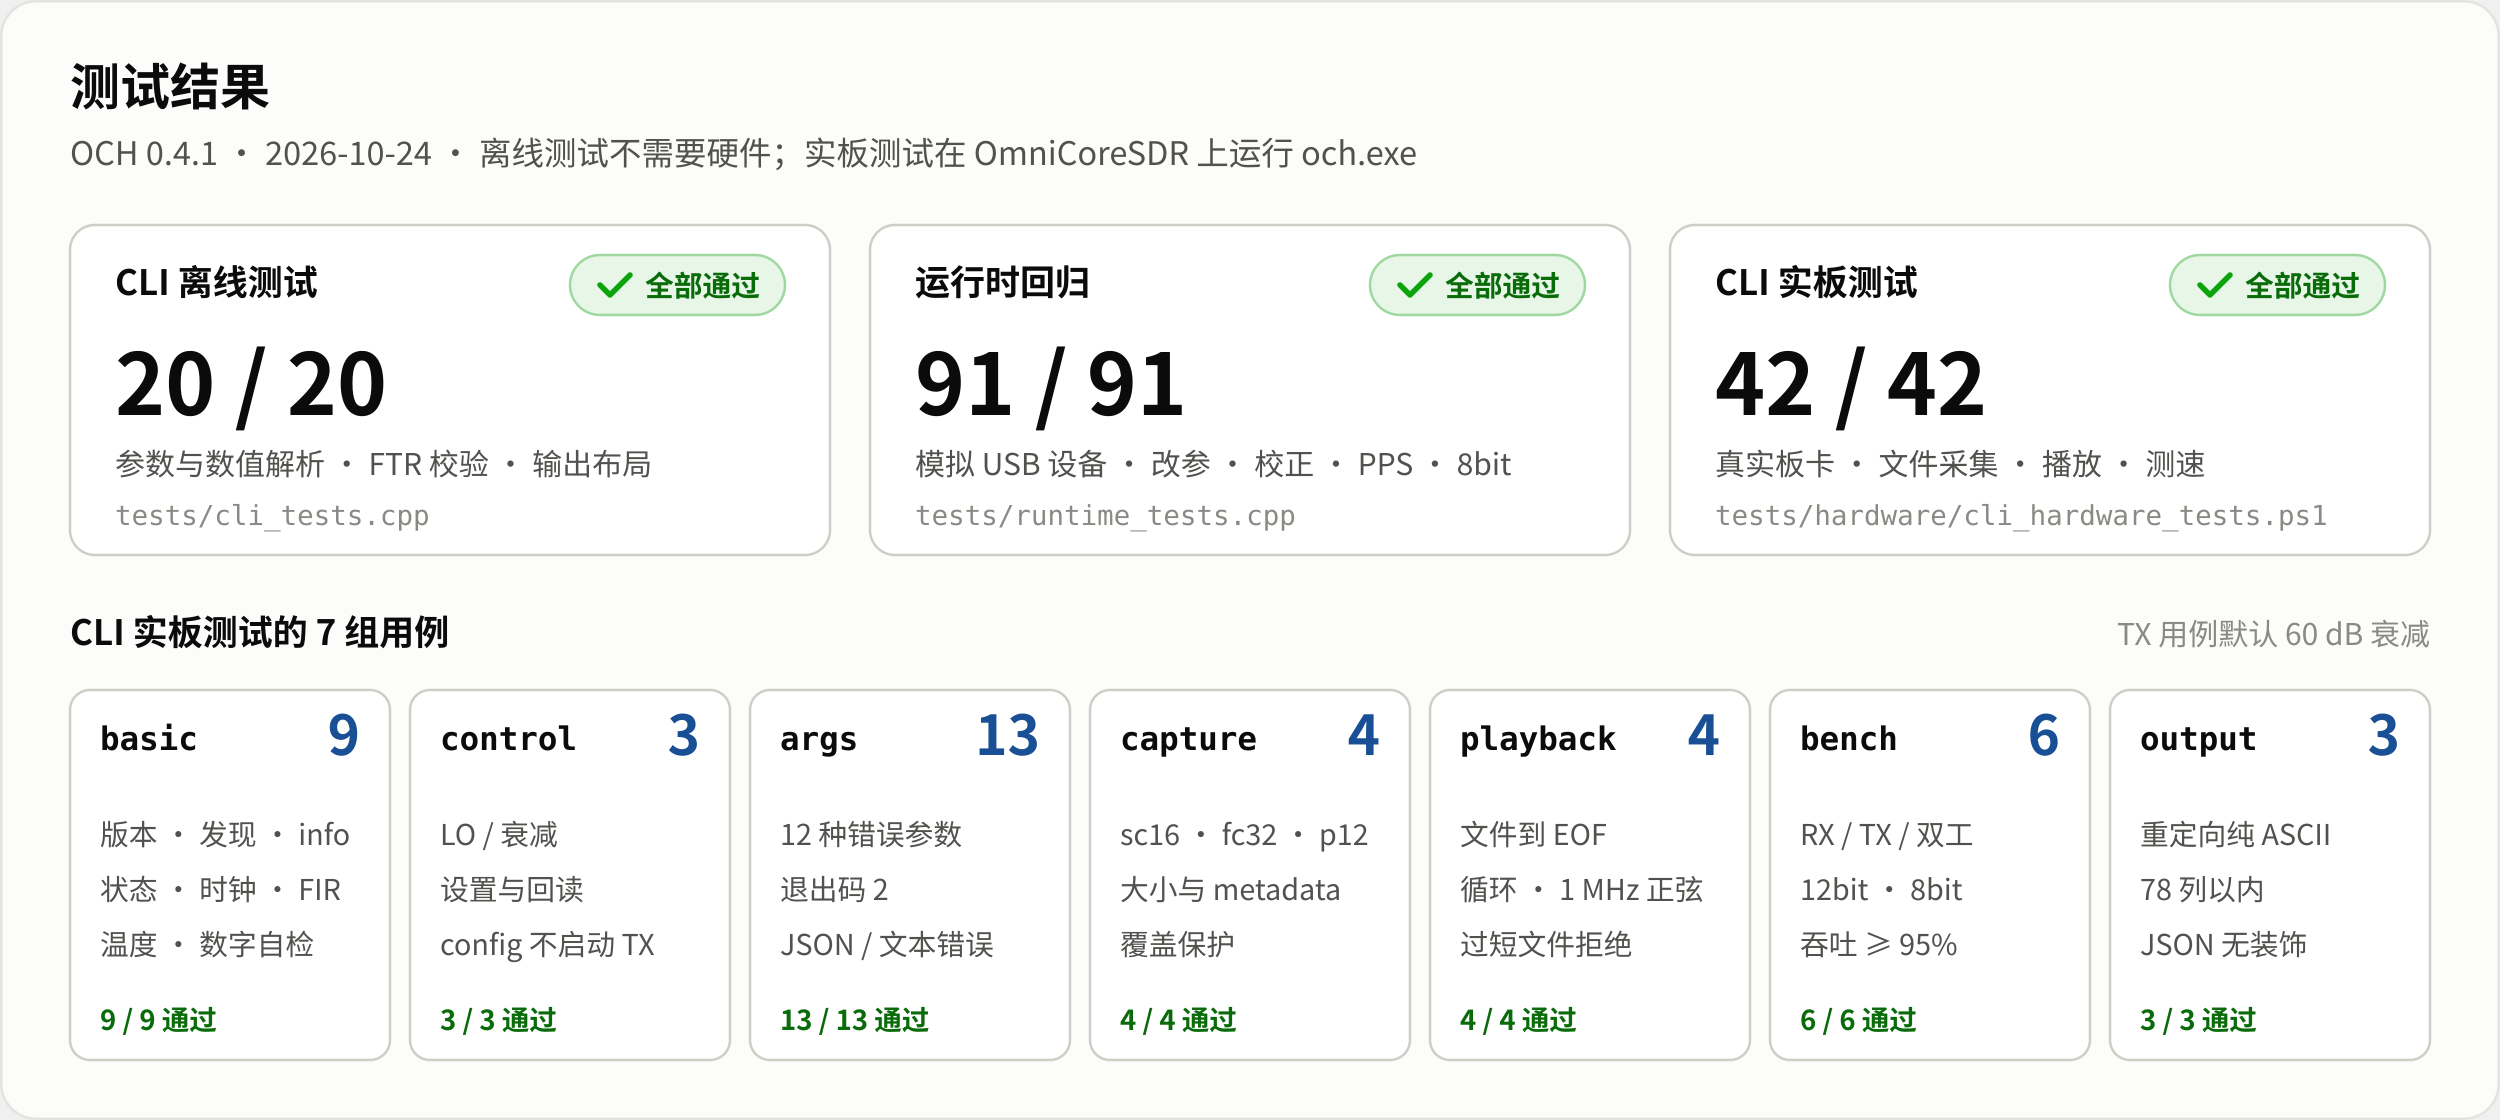
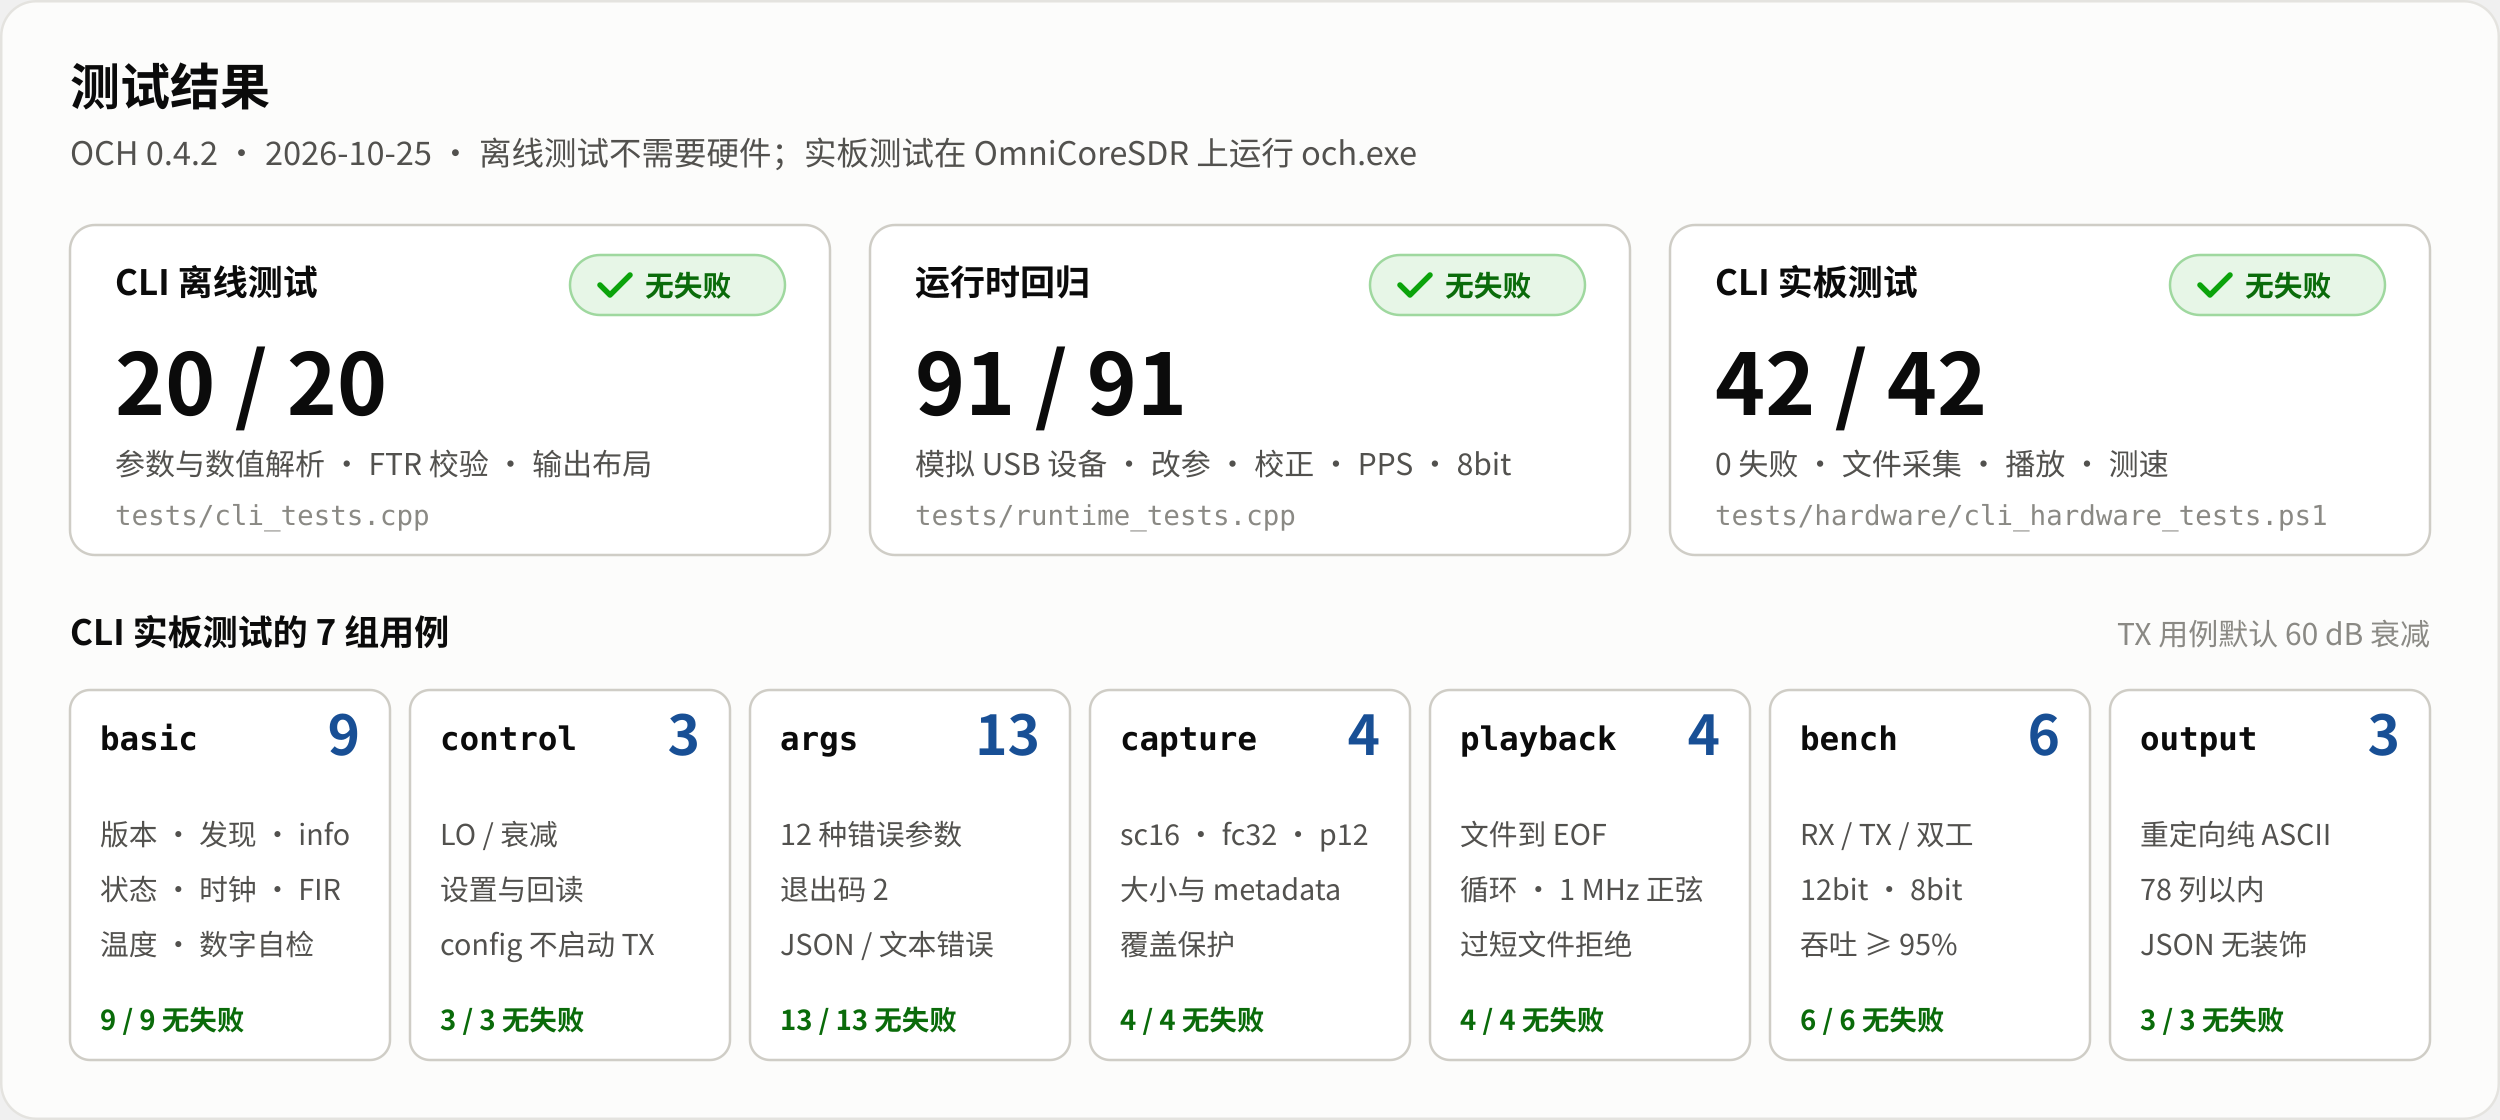
<svg xmlns="http://www.w3.org/2000/svg" width="1000" height="448" viewBox="0 0 1000 448" role="img" aria-labelledby="t d">
  <defs>
    <marker id="a-ink" viewBox="0 0 10 10" refX="8.5" refY="5" markerWidth="7" markerHeight="7" orient="auto-start-reverse">
      <path d="M0,0.8 L9,5 L0,9.2 Z" fill="#52514e" />
    </marker>
    <marker id="a-blue" viewBox="0 0 10 10" refX="8.5" refY="5" markerWidth="7" markerHeight="7" orient="auto-start-reverse">
      <path d="M0,0.8 L9,5 L0,9.2 Z" fill="#2a78d6" />
    </marker>
    <marker id="a-orange" viewBox="0 0 10 10" refX="8.5" refY="5" markerWidth="7" markerHeight="7" orient="auto-start-reverse">
      <path d="M0,0.8 L9,5 L0,9.2 Z" fill="#eb6834" />
    </marker>
    <marker id="a-muted" viewBox="0 0 10 10" refX="8.5" refY="5" markerWidth="7" markerHeight="7" orient="auto-start-reverse">
      <path d="M0,0.8 L9,5 L0,9.2 Z" fill="#8a8984" />
    </marker>
    <marker id="a-aqua" viewBox="0 0 10 10" refX="8.5" refY="5" markerWidth="7" markerHeight="7" orient="auto-start-reverse">
      <path d="M0,0.8 L9,5 L0,9.2 Z" fill="#1baf7a" />
    </marker>
    <marker id="a-violet" viewBox="0 0 10 10" refX="8.5" refY="5" markerWidth="7" markerHeight="7" orient="auto-start-reverse">
      <path d="M0,0.8 L9,5 L0,9.2 Z" fill="#6250d6" />
    </marker>
  </defs>
  <rect x="0.5" y="0.5" width="999" height="447" rx="14" fill="#fcfcfb" stroke="#e4e3df" />
  <text x="28" y="42" font-family="'Segoe UI','Microsoft YaHei','PingFang SC','Noto Sans CJK SC','Noto Sans SC',sans-serif" font-size="20" font-weight="700" fill="#0b0b0b" text-anchor="start">测试结果</text>
-   <text x="28" y="66" font-family="'Segoe UI','Microsoft YaHei','PingFang SC','Noto Sans CJK SC','Noto Sans SC',sans-serif" font-size="13" font-weight="400" fill="#52514e" text-anchor="start">OCH 0.4.1 · 2026-10-24 · 离线测试不需要硬件；实板测试在 OmniCoreSDR 上运行 och.exe</text>
+   <text x="28" y="66" font-family="'Segoe UI','Microsoft YaHei','PingFang SC','Noto Sans CJK SC','Noto Sans SC',sans-serif" font-size="13" font-weight="400" fill="#52514e" text-anchor="start">OCH 0.4.2 · 2026-10-25 · 离线测试不需要硬件；实板测试在 OmniCoreSDR 上运行 och.exe</text>
  <rect x="28.0" y="90" width="304.0" height="132" rx="10" fill="#ffffff" stroke="#cfcdc6" stroke-width="1" />
  <text x="46.0" y="118" font-family="'Segoe UI','Microsoft YaHei','PingFang SC','Noto Sans CJK SC','Noto Sans SC',sans-serif" font-size="14" font-weight="700" fill="#0b0b0b" text-anchor="start">CLI 离线测试</text>
  <rect x="228.0" y="102" width="86" height="24" rx="12" fill="#e7f6e7" stroke="#9fd89f" stroke-width="1" />
  <path d="M240.0,114 l4,4 l8,-8" stroke="#0ca30c" stroke-width="2.2" fill="none" stroke-linecap="round" stroke-linejoin="round" />
-   <text x="258.0" y="118.5" font-family="'Segoe UI','Microsoft YaHei','PingFang SC','Noto Sans CJK SC','Noto Sans SC',sans-serif" font-size="11.5" font-weight="700" fill="#0a6b0a" text-anchor="start">全部通过</text>
+   <text x="258.0" y="118.5" font-family="'Segoe UI','Microsoft YaHei','PingFang SC','Noto Sans CJK SC','Noto Sans SC',sans-serif" font-size="11.5" font-weight="700" fill="#0a6b0a" text-anchor="start">无失败</text>
  <text x="46.0" y="166" font-family="'Segoe UI','Microsoft YaHei','PingFang SC','Noto Sans CJK SC','Noto Sans SC',sans-serif" font-size="34" font-weight="700" fill="#0b0b0b" text-anchor="start">20 / 20</text>
  <text x="46.0" y="190" font-family="'Segoe UI','Microsoft YaHei','PingFang SC','Noto Sans CJK SC','Noto Sans SC',sans-serif" font-size="12" font-weight="400" fill="#52514e" text-anchor="start">参数与数值解析 · FTR 校验 · 输出布局</text>
  <text x="46.0" y="210" font-family="'Cascadia Mono',Consolas,'DejaVu Sans Mono',monospace" font-size="11" font-weight="400" fill="#8a8984" text-anchor="start">tests/cli_tests.cpp</text>
  <rect x="348.0" y="90" width="304.0" height="132" rx="10" fill="#ffffff" stroke="#cfcdc6" stroke-width="1" />
  <text x="366.0" y="118" font-family="'Segoe UI','Microsoft YaHei','PingFang SC','Noto Sans CJK SC','Noto Sans SC',sans-serif" font-size="14" font-weight="700" fill="#0b0b0b" text-anchor="start">运行时回归</text>
  <rect x="548.0" y="102" width="86" height="24" rx="12" fill="#e7f6e7" stroke="#9fd89f" stroke-width="1" />
  <path d="M560.0,114 l4,4 l8,-8" stroke="#0ca30c" stroke-width="2.2" fill="none" stroke-linecap="round" stroke-linejoin="round" />
-   <text x="578.0" y="118.5" font-family="'Segoe UI','Microsoft YaHei','PingFang SC','Noto Sans CJK SC','Noto Sans SC',sans-serif" font-size="11.5" font-weight="700" fill="#0a6b0a" text-anchor="start">全部通过</text>
+   <text x="578.0" y="118.5" font-family="'Segoe UI','Microsoft YaHei','PingFang SC','Noto Sans CJK SC','Noto Sans SC',sans-serif" font-size="11.5" font-weight="700" fill="#0a6b0a" text-anchor="start">无失败</text>
  <text x="366.0" y="166" font-family="'Segoe UI','Microsoft YaHei','PingFang SC','Noto Sans CJK SC','Noto Sans SC',sans-serif" font-size="34" font-weight="700" fill="#0b0b0b" text-anchor="start">91 / 91</text>
  <text x="366.0" y="190" font-family="'Segoe UI','Microsoft YaHei','PingFang SC','Noto Sans CJK SC','Noto Sans SC',sans-serif" font-size="12" font-weight="400" fill="#52514e" text-anchor="start">模拟 USB 设备 · 改参 · 校正 · PPS · 8bit</text>
  <text x="366.0" y="210" font-family="'Cascadia Mono',Consolas,'DejaVu Sans Mono',monospace" font-size="11" font-weight="400" fill="#8a8984" text-anchor="start">tests/runtime_tests.cpp</text>
  <rect x="668.0" y="90" width="304.0" height="132" rx="10" fill="#ffffff" stroke="#cfcdc6" stroke-width="1" />
  <text x="686.0" y="118" font-family="'Segoe UI','Microsoft YaHei','PingFang SC','Noto Sans CJK SC','Noto Sans SC',sans-serif" font-size="14" font-weight="700" fill="#0b0b0b" text-anchor="start">CLI 实板测试</text>
  <rect x="868.0" y="102" width="86" height="24" rx="12" fill="#e7f6e7" stroke="#9fd89f" stroke-width="1" />
  <path d="M880.0,114 l4,4 l8,-8" stroke="#0ca30c" stroke-width="2.2" fill="none" stroke-linecap="round" stroke-linejoin="round" />
-   <text x="898.0" y="118.5" font-family="'Segoe UI','Microsoft YaHei','PingFang SC','Noto Sans CJK SC','Noto Sans SC',sans-serif" font-size="11.5" font-weight="700" fill="#0a6b0a" text-anchor="start">全部通过</text>
+   <text x="898.0" y="118.5" font-family="'Segoe UI','Microsoft YaHei','PingFang SC','Noto Sans CJK SC','Noto Sans SC',sans-serif" font-size="11.5" font-weight="700" fill="#0a6b0a" text-anchor="start">无失败</text>
  <text x="686.0" y="166" font-family="'Segoe UI','Microsoft YaHei','PingFang SC','Noto Sans CJK SC','Noto Sans SC',sans-serif" font-size="34" font-weight="700" fill="#0b0b0b" text-anchor="start">42 / 42</text>
-   <text x="686.0" y="190" font-family="'Segoe UI','Microsoft YaHei','PingFang SC','Noto Sans CJK SC','Noto Sans SC',sans-serif" font-size="12" font-weight="400" fill="#52514e" text-anchor="start">真实板卡 · 文件采集 · 播放 · 测速</text>
+   <text x="686.0" y="190" font-family="'Segoe UI','Microsoft YaHei','PingFang SC','Noto Sans CJK SC','Noto Sans SC',sans-serif" font-size="12" font-weight="400" fill="#52514e" text-anchor="start">0 失败 · 文件采集 · 播放 · 测速</text>
  <text x="686.0" y="210" font-family="'Cascadia Mono',Consolas,'DejaVu Sans Mono',monospace" font-size="11" font-weight="400" fill="#8a8984" text-anchor="start">tests/hardware/cli_hardware_tests.ps1</text>
  <text x="28" y="258" font-family="'Segoe UI','Microsoft YaHei','PingFang SC','Noto Sans CJK SC','Noto Sans SC',sans-serif" font-size="14" font-weight="700" fill="#0b0b0b" text-anchor="start">CLI 实板测试的 7 组用例</text>
  <text x="972" y="258" font-family="'Segoe UI','Microsoft YaHei','PingFang SC','Noto Sans CJK SC','Noto Sans SC',sans-serif" font-size="12" font-weight="400" fill="#8a8984" text-anchor="end">TX 用例默认 60 dB 衰减</text>
  <rect x="28.0" y="276" width="128.0" height="148" rx="8" fill="#ffffff" stroke="#cfcdc6" stroke-width="1" />
  <text x="40.0" y="300" font-family="'Cascadia Mono',Consolas,'DejaVu Sans Mono',monospace" font-size="13" font-weight="700" fill="#0b0b0b" text-anchor="start">basic</text>
  <text x="144.0" y="302" font-family="'Segoe UI','Microsoft YaHei','PingFang SC','Noto Sans CJK SC','Noto Sans SC',sans-serif" font-size="22" font-weight="700" fill="#184f95" text-anchor="end">9</text>
  <text x="40.0" y="338" font-family="'Segoe UI','Microsoft YaHei','PingFang SC','Noto Sans CJK SC','Noto Sans SC',sans-serif" font-size="11.5" font-weight="400" fill="#52514e" text-anchor="start">版本 · 发现 · info</text>
  <text x="40.0" y="360" font-family="'Segoe UI','Microsoft YaHei','PingFang SC','Noto Sans CJK SC','Noto Sans SC',sans-serif" font-size="11.5" font-weight="400" fill="#52514e" text-anchor="start">状态 · 时钟 · FIR</text>
  <text x="40.0" y="382" font-family="'Segoe UI','Microsoft YaHei','PingFang SC','Noto Sans CJK SC','Noto Sans SC',sans-serif" font-size="11.5" font-weight="400" fill="#52514e" text-anchor="start">温度 · 数字自检</text>
-   <text x="40.0" y="412" font-family="'Segoe UI','Microsoft YaHei','PingFang SC','Noto Sans CJK SC','Noto Sans SC',sans-serif" font-size="11" font-weight="600" fill="#0a6b0a" text-anchor="start">9 / 9 通过</text>
+   <text x="40.0" y="412" font-family="'Segoe UI','Microsoft YaHei','PingFang SC','Noto Sans CJK SC','Noto Sans SC',sans-serif" font-size="11" font-weight="600" fill="#0a6b0a" text-anchor="start">9 / 9 无失败</text>
  <rect x="164.0" y="276" width="128.0" height="148" rx="8" fill="#ffffff" stroke="#cfcdc6" stroke-width="1" />
  <text x="176.0" y="300" font-family="'Cascadia Mono',Consolas,'DejaVu Sans Mono',monospace" font-size="13" font-weight="700" fill="#0b0b0b" text-anchor="start">control</text>
  <text x="280.0" y="302" font-family="'Segoe UI','Microsoft YaHei','PingFang SC','Noto Sans CJK SC','Noto Sans SC',sans-serif" font-size="22" font-weight="700" fill="#184f95" text-anchor="end">3</text>
  <text x="176.0" y="338" font-family="'Segoe UI','Microsoft YaHei','PingFang SC','Noto Sans CJK SC','Noto Sans SC',sans-serif" font-size="11.5" font-weight="400" fill="#52514e" text-anchor="start">LO / 衰减</text>
  <text x="176.0" y="360" font-family="'Segoe UI','Microsoft YaHei','PingFang SC','Noto Sans CJK SC','Noto Sans SC',sans-serif" font-size="11.5" font-weight="400" fill="#52514e" text-anchor="start">设置与回读</text>
  <text x="176.0" y="382" font-family="'Segoe UI','Microsoft YaHei','PingFang SC','Noto Sans CJK SC','Noto Sans SC',sans-serif" font-size="11.5" font-weight="400" fill="#52514e" text-anchor="start">config 不启动 TX</text>
-   <text x="176.0" y="412" font-family="'Segoe UI','Microsoft YaHei','PingFang SC','Noto Sans CJK SC','Noto Sans SC',sans-serif" font-size="11" font-weight="600" fill="#0a6b0a" text-anchor="start">3 / 3 通过</text>
+   <text x="176.0" y="412" font-family="'Segoe UI','Microsoft YaHei','PingFang SC','Noto Sans CJK SC','Noto Sans SC',sans-serif" font-size="11" font-weight="600" fill="#0a6b0a" text-anchor="start">3 / 3 无失败</text>
  <rect x="300.0" y="276" width="128.0" height="148" rx="8" fill="#ffffff" stroke="#cfcdc6" stroke-width="1" />
  <text x="312.0" y="300" font-family="'Cascadia Mono',Consolas,'DejaVu Sans Mono',monospace" font-size="13" font-weight="700" fill="#0b0b0b" text-anchor="start">args</text>
  <text x="416.0" y="302" font-family="'Segoe UI','Microsoft YaHei','PingFang SC','Noto Sans CJK SC','Noto Sans SC',sans-serif" font-size="22" font-weight="700" fill="#184f95" text-anchor="end">13</text>
  <text x="312.0" y="338" font-family="'Segoe UI','Microsoft YaHei','PingFang SC','Noto Sans CJK SC','Noto Sans SC',sans-serif" font-size="11.5" font-weight="400" fill="#52514e" text-anchor="start">12 种错误参数</text>
  <text x="312.0" y="360" font-family="'Segoe UI','Microsoft YaHei','PingFang SC','Noto Sans CJK SC','Noto Sans SC',sans-serif" font-size="11.5" font-weight="400" fill="#52514e" text-anchor="start">退出码 2</text>
  <text x="312.0" y="382" font-family="'Segoe UI','Microsoft YaHei','PingFang SC','Noto Sans CJK SC','Noto Sans SC',sans-serif" font-size="11.5" font-weight="400" fill="#52514e" text-anchor="start">JSON / 文本错误</text>
-   <text x="312.0" y="412" font-family="'Segoe UI','Microsoft YaHei','PingFang SC','Noto Sans CJK SC','Noto Sans SC',sans-serif" font-size="11" font-weight="600" fill="#0a6b0a" text-anchor="start">13 / 13 通过</text>
+   <text x="312.0" y="412" font-family="'Segoe UI','Microsoft YaHei','PingFang SC','Noto Sans CJK SC','Noto Sans SC',sans-serif" font-size="11" font-weight="600" fill="#0a6b0a" text-anchor="start">13 / 13 无失败</text>
  <rect x="436.0" y="276" width="128.0" height="148" rx="8" fill="#ffffff" stroke="#cfcdc6" stroke-width="1" />
  <text x="448.0" y="300" font-family="'Cascadia Mono',Consolas,'DejaVu Sans Mono',monospace" font-size="13" font-weight="700" fill="#0b0b0b" text-anchor="start">capture</text>
  <text x="552.0" y="302" font-family="'Segoe UI','Microsoft YaHei','PingFang SC','Noto Sans CJK SC','Noto Sans SC',sans-serif" font-size="22" font-weight="700" fill="#184f95" text-anchor="end">4</text>
  <text x="448.0" y="338" font-family="'Segoe UI','Microsoft YaHei','PingFang SC','Noto Sans CJK SC','Noto Sans SC',sans-serif" font-size="11.5" font-weight="400" fill="#52514e" text-anchor="start">sc16 · fc32 · p12</text>
  <text x="448.0" y="360" font-family="'Segoe UI','Microsoft YaHei','PingFang SC','Noto Sans CJK SC','Noto Sans SC',sans-serif" font-size="11.5" font-weight="400" fill="#52514e" text-anchor="start">大小与 metadata</text>
  <text x="448.0" y="382" font-family="'Segoe UI','Microsoft YaHei','PingFang SC','Noto Sans CJK SC','Noto Sans SC',sans-serif" font-size="11.5" font-weight="400" fill="#52514e" text-anchor="start">覆盖保护</text>
-   <text x="448.0" y="412" font-family="'Segoe UI','Microsoft YaHei','PingFang SC','Noto Sans CJK SC','Noto Sans SC',sans-serif" font-size="11" font-weight="600" fill="#0a6b0a" text-anchor="start">4 / 4 通过</text>
+   <text x="448.0" y="412" font-family="'Segoe UI','Microsoft YaHei','PingFang SC','Noto Sans CJK SC','Noto Sans SC',sans-serif" font-size="11" font-weight="600" fill="#0a6b0a" text-anchor="start">4 / 4 无失败</text>
  <rect x="572.0" y="276" width="128.0" height="148" rx="8" fill="#ffffff" stroke="#cfcdc6" stroke-width="1" />
  <text x="584.0" y="300" font-family="'Cascadia Mono',Consolas,'DejaVu Sans Mono',monospace" font-size="13" font-weight="700" fill="#0b0b0b" text-anchor="start">playback</text>
  <text x="688.0" y="302" font-family="'Segoe UI','Microsoft YaHei','PingFang SC','Noto Sans CJK SC','Noto Sans SC',sans-serif" font-size="22" font-weight="700" fill="#184f95" text-anchor="end">4</text>
  <text x="584.0" y="338" font-family="'Segoe UI','Microsoft YaHei','PingFang SC','Noto Sans CJK SC','Noto Sans SC',sans-serif" font-size="11.5" font-weight="400" fill="#52514e" text-anchor="start">文件到 EOF</text>
  <text x="584.0" y="360" font-family="'Segoe UI','Microsoft YaHei','PingFang SC','Noto Sans CJK SC','Noto Sans SC',sans-serif" font-size="11.5" font-weight="400" fill="#52514e" text-anchor="start">循环 · 1 MHz 正弦</text>
  <text x="584.0" y="382" font-family="'Segoe UI','Microsoft YaHei','PingFang SC','Noto Sans CJK SC','Noto Sans SC',sans-serif" font-size="11.5" font-weight="400" fill="#52514e" text-anchor="start">过短文件拒绝</text>
-   <text x="584.0" y="412" font-family="'Segoe UI','Microsoft YaHei','PingFang SC','Noto Sans CJK SC','Noto Sans SC',sans-serif" font-size="11" font-weight="600" fill="#0a6b0a" text-anchor="start">4 / 4 通过</text>
+   <text x="584.0" y="412" font-family="'Segoe UI','Microsoft YaHei','PingFang SC','Noto Sans CJK SC','Noto Sans SC',sans-serif" font-size="11" font-weight="600" fill="#0a6b0a" text-anchor="start">4 / 4 无失败</text>
  <rect x="708.0" y="276" width="128.0" height="148" rx="8" fill="#ffffff" stroke="#cfcdc6" stroke-width="1" />
  <text x="720.0" y="300" font-family="'Cascadia Mono',Consolas,'DejaVu Sans Mono',monospace" font-size="13" font-weight="700" fill="#0b0b0b" text-anchor="start">bench</text>
  <text x="824.0" y="302" font-family="'Segoe UI','Microsoft YaHei','PingFang SC','Noto Sans CJK SC','Noto Sans SC',sans-serif" font-size="22" font-weight="700" fill="#184f95" text-anchor="end">6</text>
  <text x="720.0" y="338" font-family="'Segoe UI','Microsoft YaHei','PingFang SC','Noto Sans CJK SC','Noto Sans SC',sans-serif" font-size="11.5" font-weight="400" fill="#52514e" text-anchor="start">RX / TX / 双工</text>
  <text x="720.0" y="360" font-family="'Segoe UI','Microsoft YaHei','PingFang SC','Noto Sans CJK SC','Noto Sans SC',sans-serif" font-size="11.5" font-weight="400" fill="#52514e" text-anchor="start">12bit · 8bit</text>
  <text x="720.0" y="382" font-family="'Segoe UI','Microsoft YaHei','PingFang SC','Noto Sans CJK SC','Noto Sans SC',sans-serif" font-size="11.5" font-weight="400" fill="#52514e" text-anchor="start">吞吐 ≥ 95%</text>
-   <text x="720.0" y="412" font-family="'Segoe UI','Microsoft YaHei','PingFang SC','Noto Sans CJK SC','Noto Sans SC',sans-serif" font-size="11" font-weight="600" fill="#0a6b0a" text-anchor="start">6 / 6 通过</text>
+   <text x="720.0" y="412" font-family="'Segoe UI','Microsoft YaHei','PingFang SC','Noto Sans CJK SC','Noto Sans SC',sans-serif" font-size="11" font-weight="600" fill="#0a6b0a" text-anchor="start">6 / 6 无失败</text>
  <rect x="844.0" y="276" width="128.0" height="148" rx="8" fill="#ffffff" stroke="#cfcdc6" stroke-width="1" />
  <text x="856.0" y="300" font-family="'Cascadia Mono',Consolas,'DejaVu Sans Mono',monospace" font-size="13" font-weight="700" fill="#0b0b0b" text-anchor="start">output</text>
  <text x="960.0" y="302" font-family="'Segoe UI','Microsoft YaHei','PingFang SC','Noto Sans CJK SC','Noto Sans SC',sans-serif" font-size="22" font-weight="700" fill="#184f95" text-anchor="end">3</text>
  <text x="856.0" y="338" font-family="'Segoe UI','Microsoft YaHei','PingFang SC','Noto Sans CJK SC','Noto Sans SC',sans-serif" font-size="11.5" font-weight="400" fill="#52514e" text-anchor="start">重定向纯 ASCII</text>
  <text x="856.0" y="360" font-family="'Segoe UI','Microsoft YaHei','PingFang SC','Noto Sans CJK SC','Noto Sans SC',sans-serif" font-size="11.5" font-weight="400" fill="#52514e" text-anchor="start">78 列以内</text>
  <text x="856.0" y="382" font-family="'Segoe UI','Microsoft YaHei','PingFang SC','Noto Sans CJK SC','Noto Sans SC',sans-serif" font-size="11.5" font-weight="400" fill="#52514e" text-anchor="start">JSON 无装饰</text>
-   <text x="856.0" y="412" font-family="'Segoe UI','Microsoft YaHei','PingFang SC','Noto Sans CJK SC','Noto Sans SC',sans-serif" font-size="11" font-weight="600" fill="#0a6b0a" text-anchor="start">3 / 3 通过</text>
+   <text x="856.0" y="412" font-family="'Segoe UI','Microsoft YaHei','PingFang SC','Noto Sans CJK SC','Noto Sans SC',sans-serif" font-size="11" font-weight="600" fill="#0a6b0a" text-anchor="start">3 / 3 无失败</text>
</svg>
